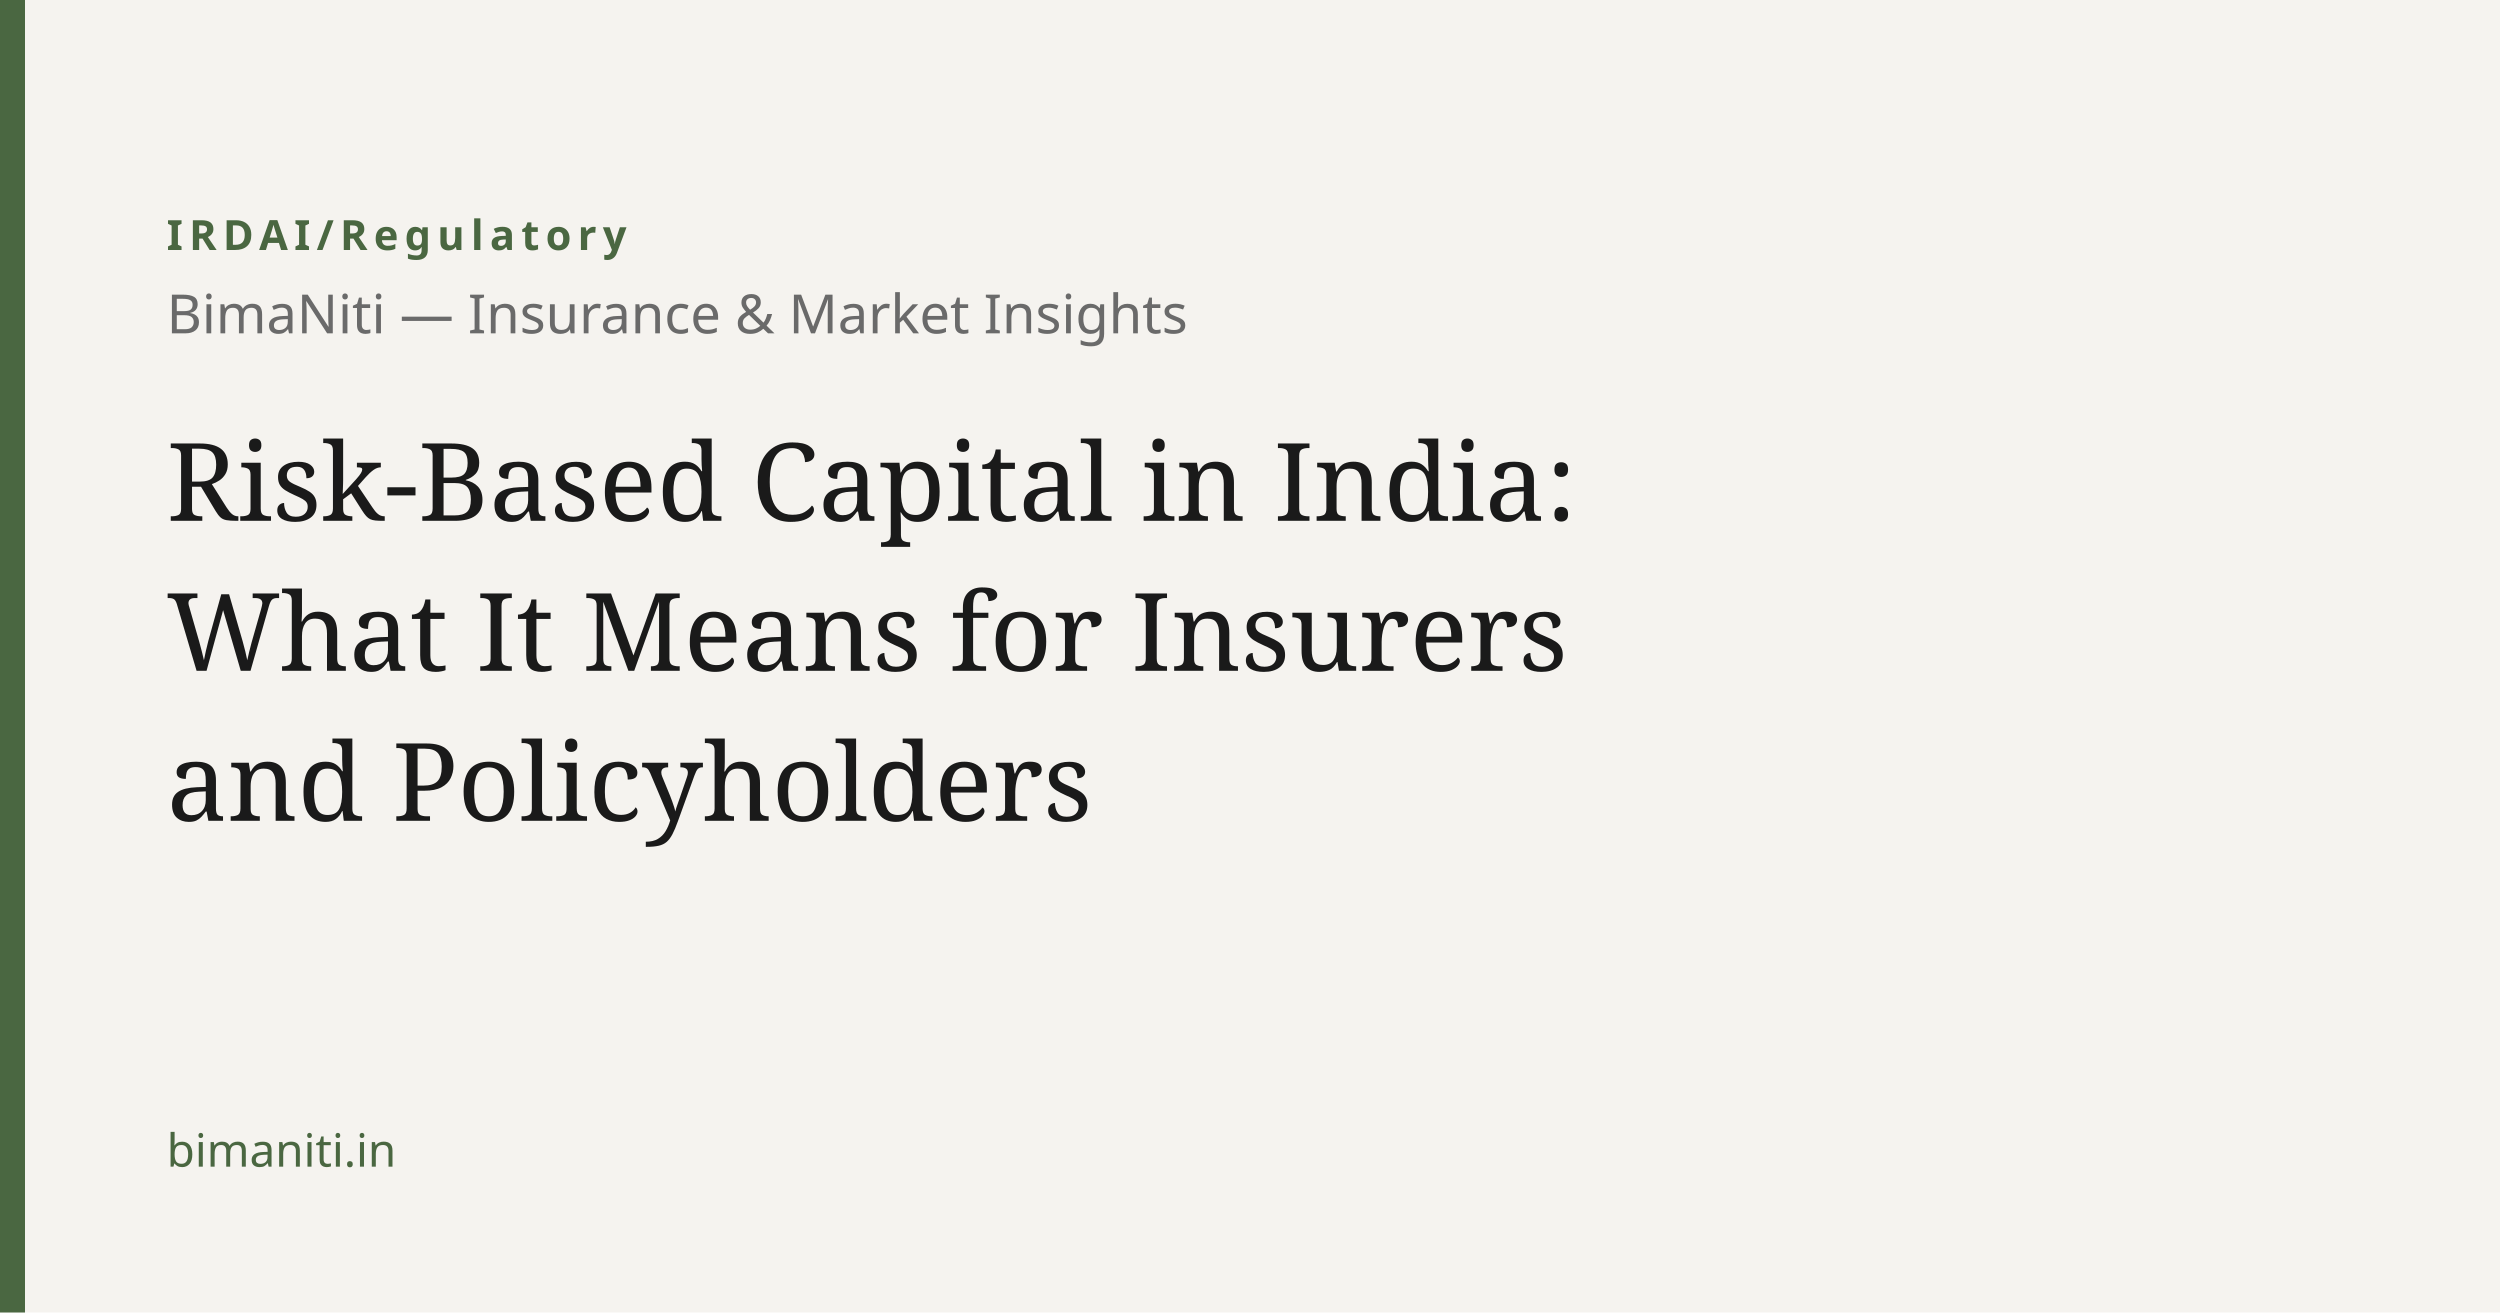
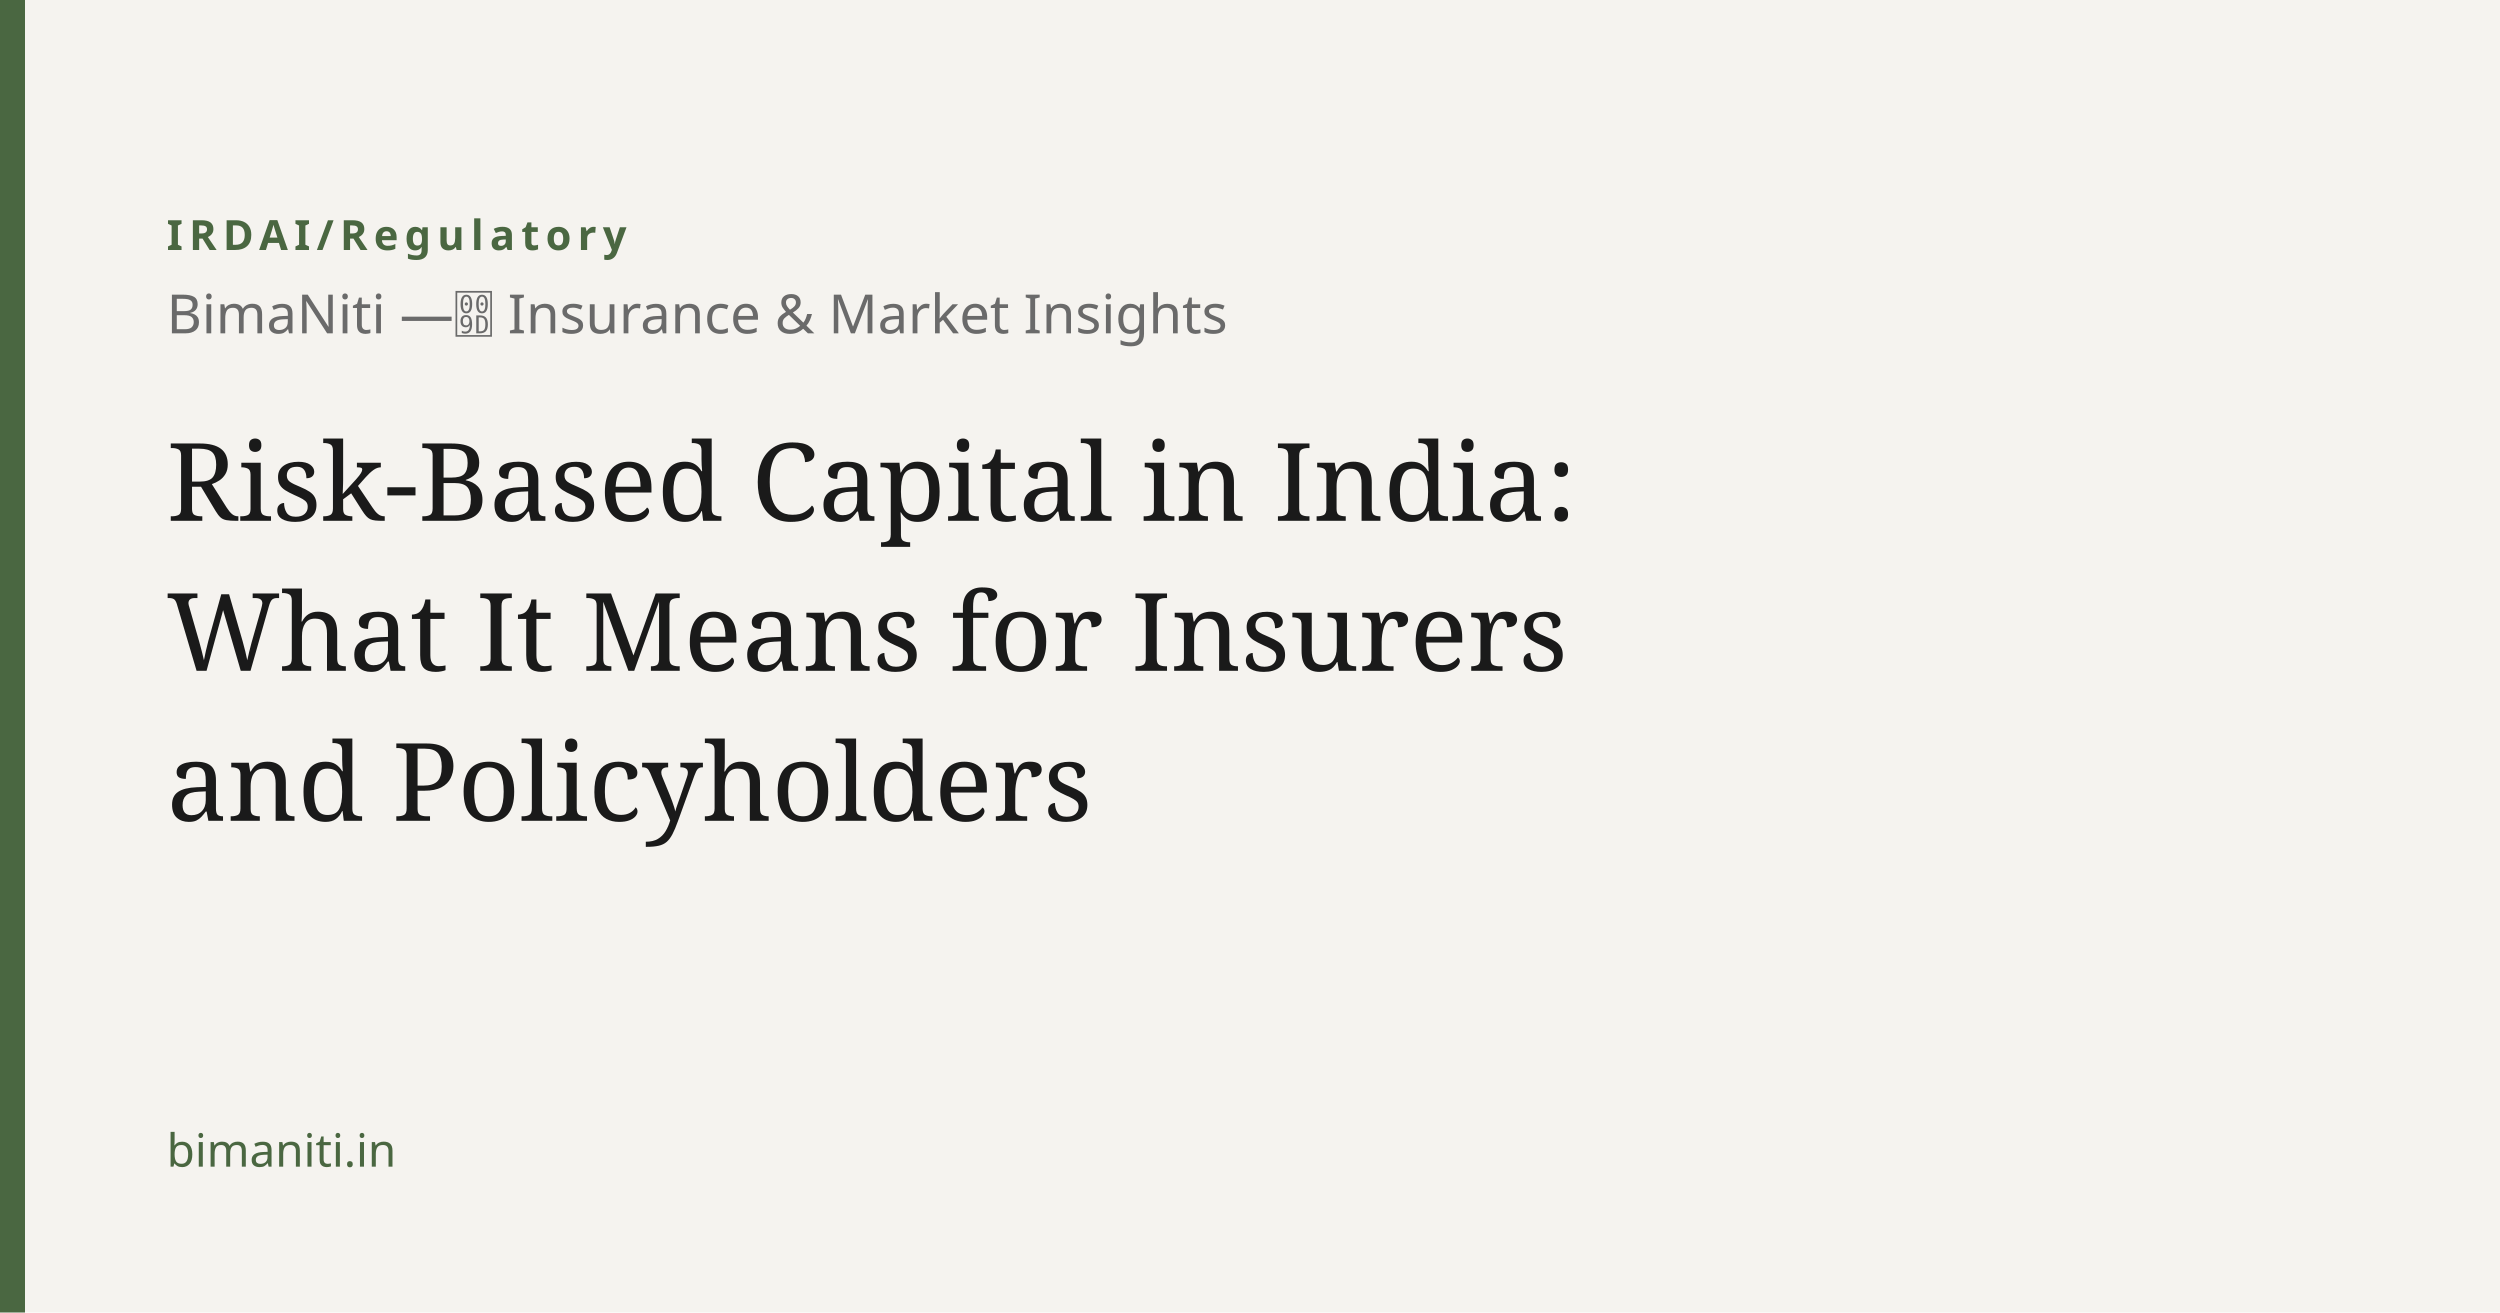
<svg xmlns="http://www.w3.org/2000/svg" width="1200" height="630" viewBox="0 0 1200 630">
  <rect width="1200" height="630" fill="#f5f3ef" />
  <rect x="0" y="0" width="12" height="630" fill="#4a6741" />
  <text x="80" y="120" font-family="Outfit, system-ui, sans-serif" font-size="20" font-weight="600" letter-spacing="3" fill="#4a6741">IRDAI/Regulatory</text>
-   <text x="80" y="160" font-family="Outfit, system-ui, sans-serif" font-size="26" font-weight="300" fill="#6a6a6a">BimaNiti — Insurance &amp; Market Insights</text>
+   <text x="80" y="160" font-family="Outfit, system-ui, sans-serif" font-size="26" font-weight="300" fill="#6a6a6a">BimaNiti — Insurance &amp; Market Insights</text>
  <text x="80" y="250" font-family="Georgia, serif" font-size="52" font-weight="500" fill="#1a1a1a">Risk-Based Capital in India:</text>
  <text x="80" y="322" font-family="Georgia, serif" font-size="52" font-weight="500" fill="#1a1a1a">What It Means for Insurers</text>
  <text x="80" y="394" font-family="Georgia, serif" font-size="52" font-weight="500" fill="#1a1a1a">and Policyholders</text>
  <text x="80" y="560" font-family="Outfit, system-ui, sans-serif" font-size="22" font-weight="400" fill="#4a6741">bimaniti.in</text>
</svg>
